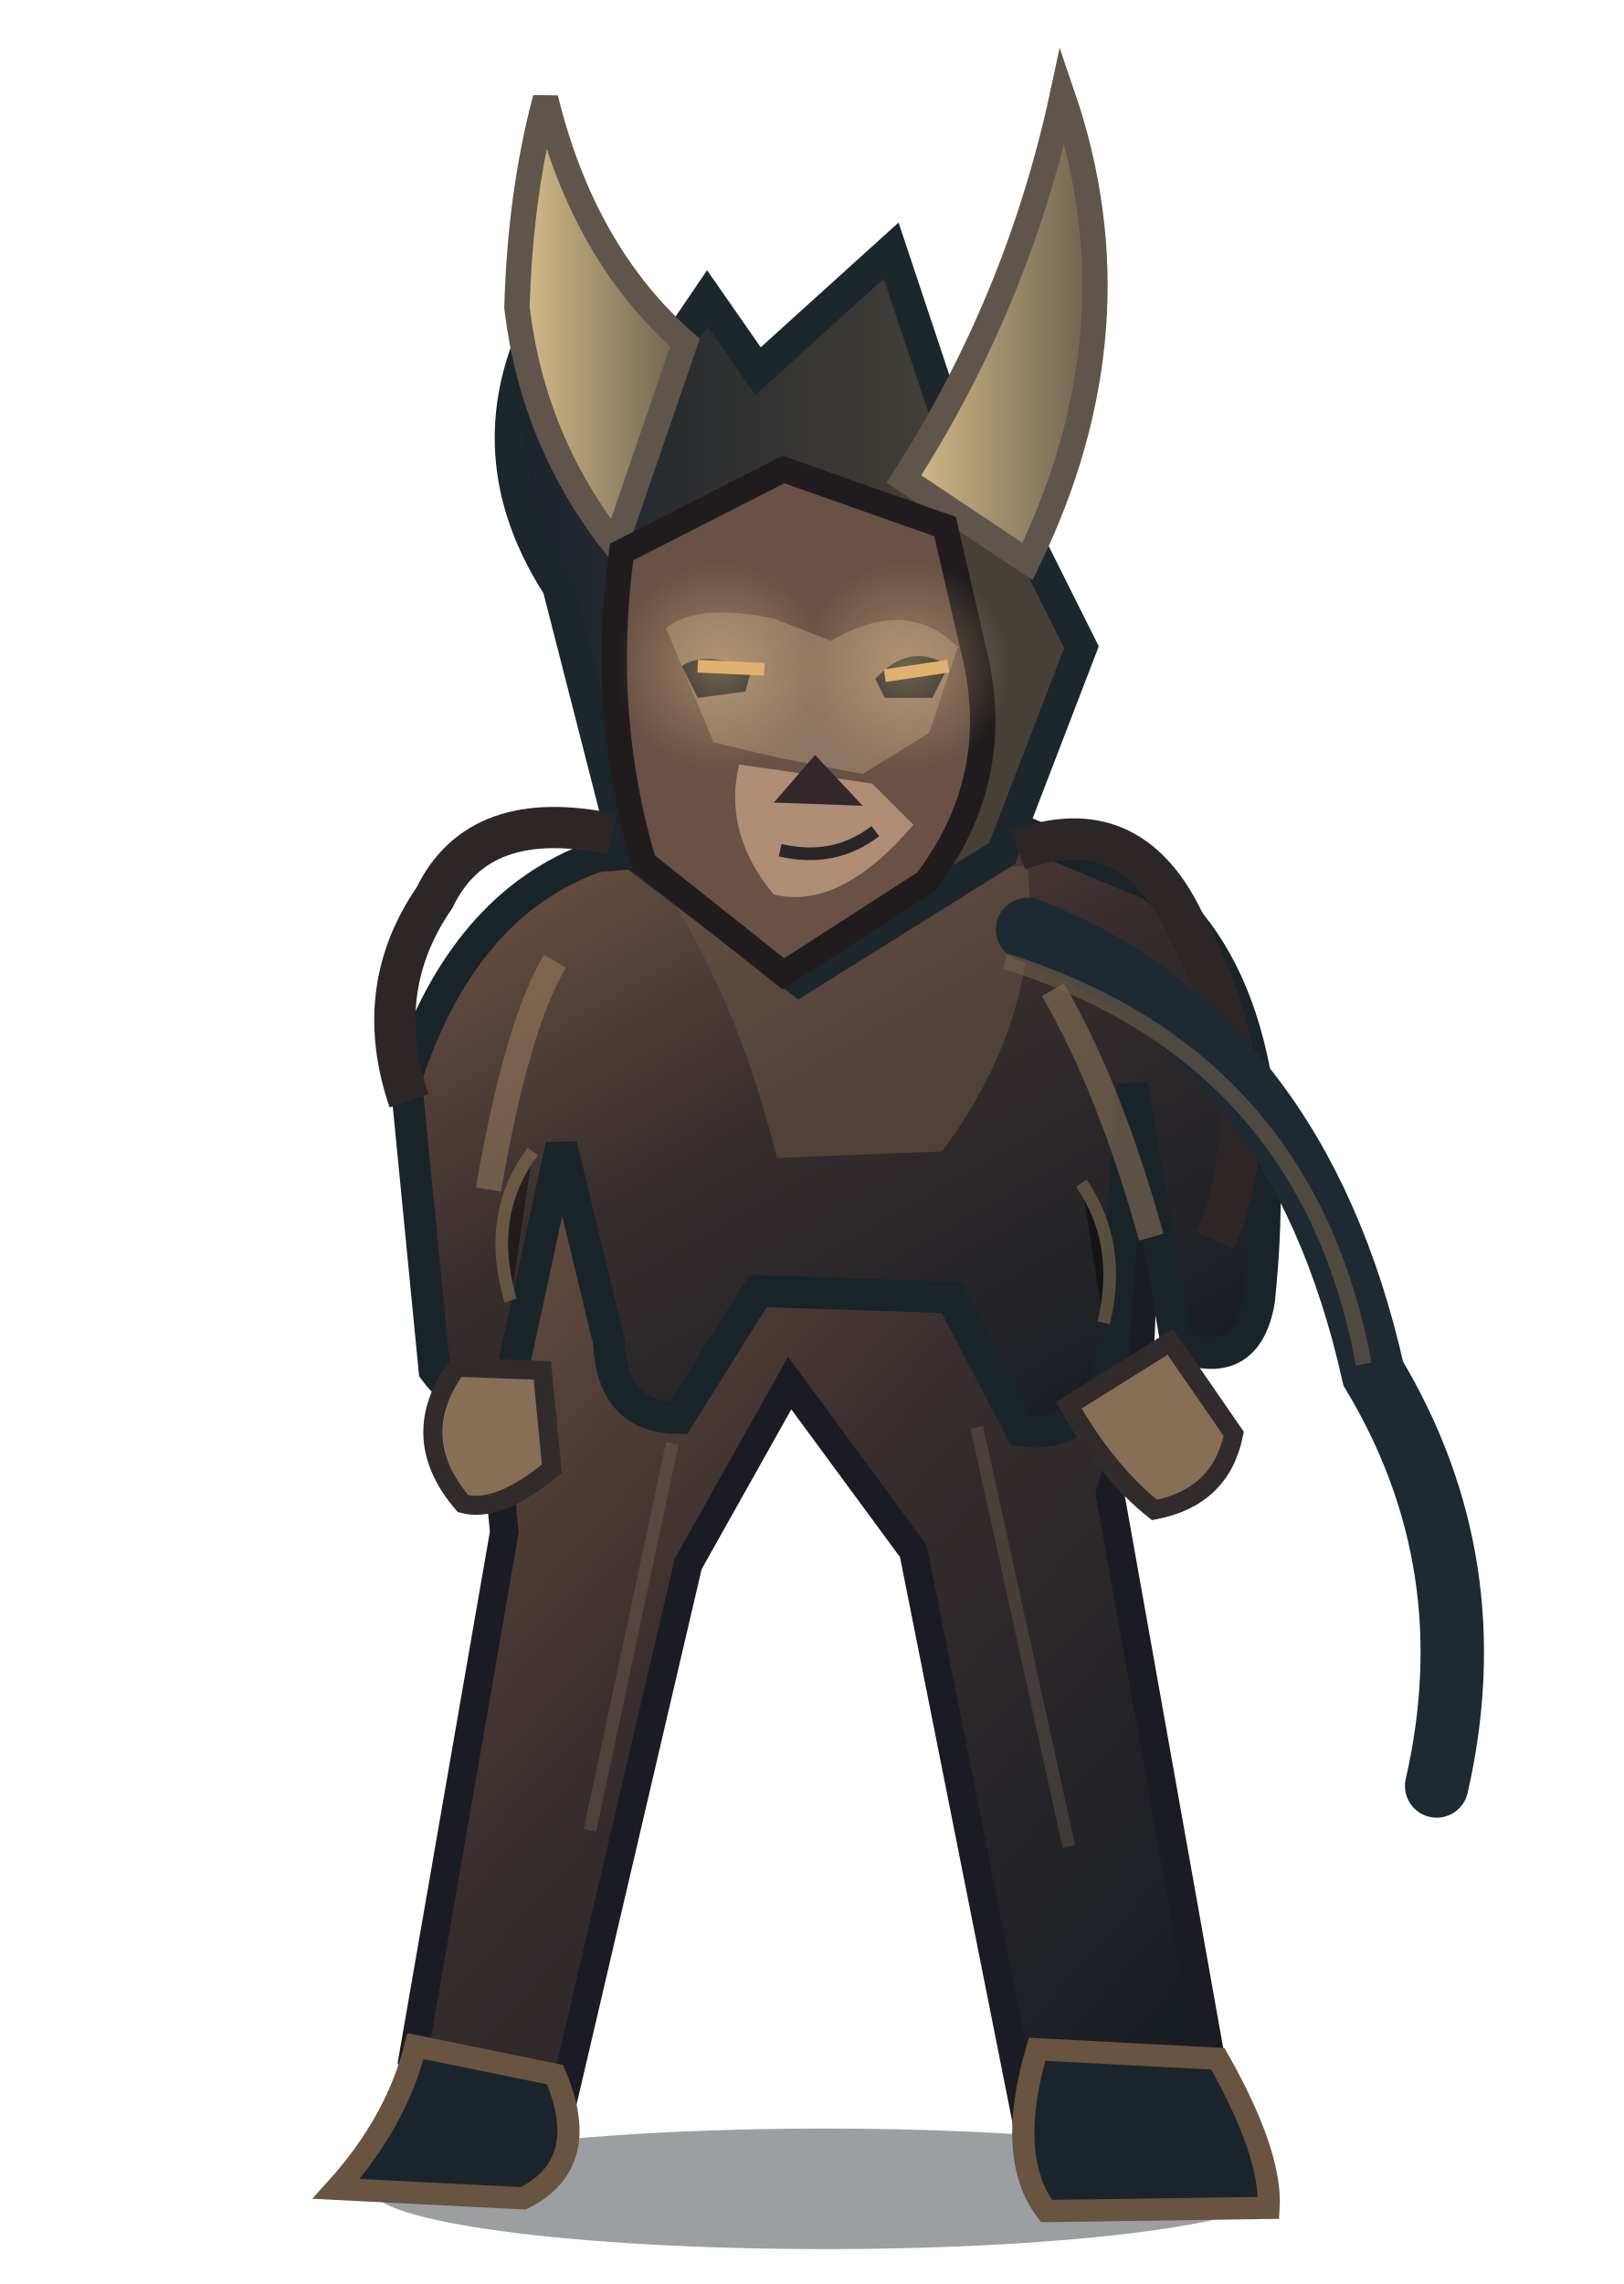
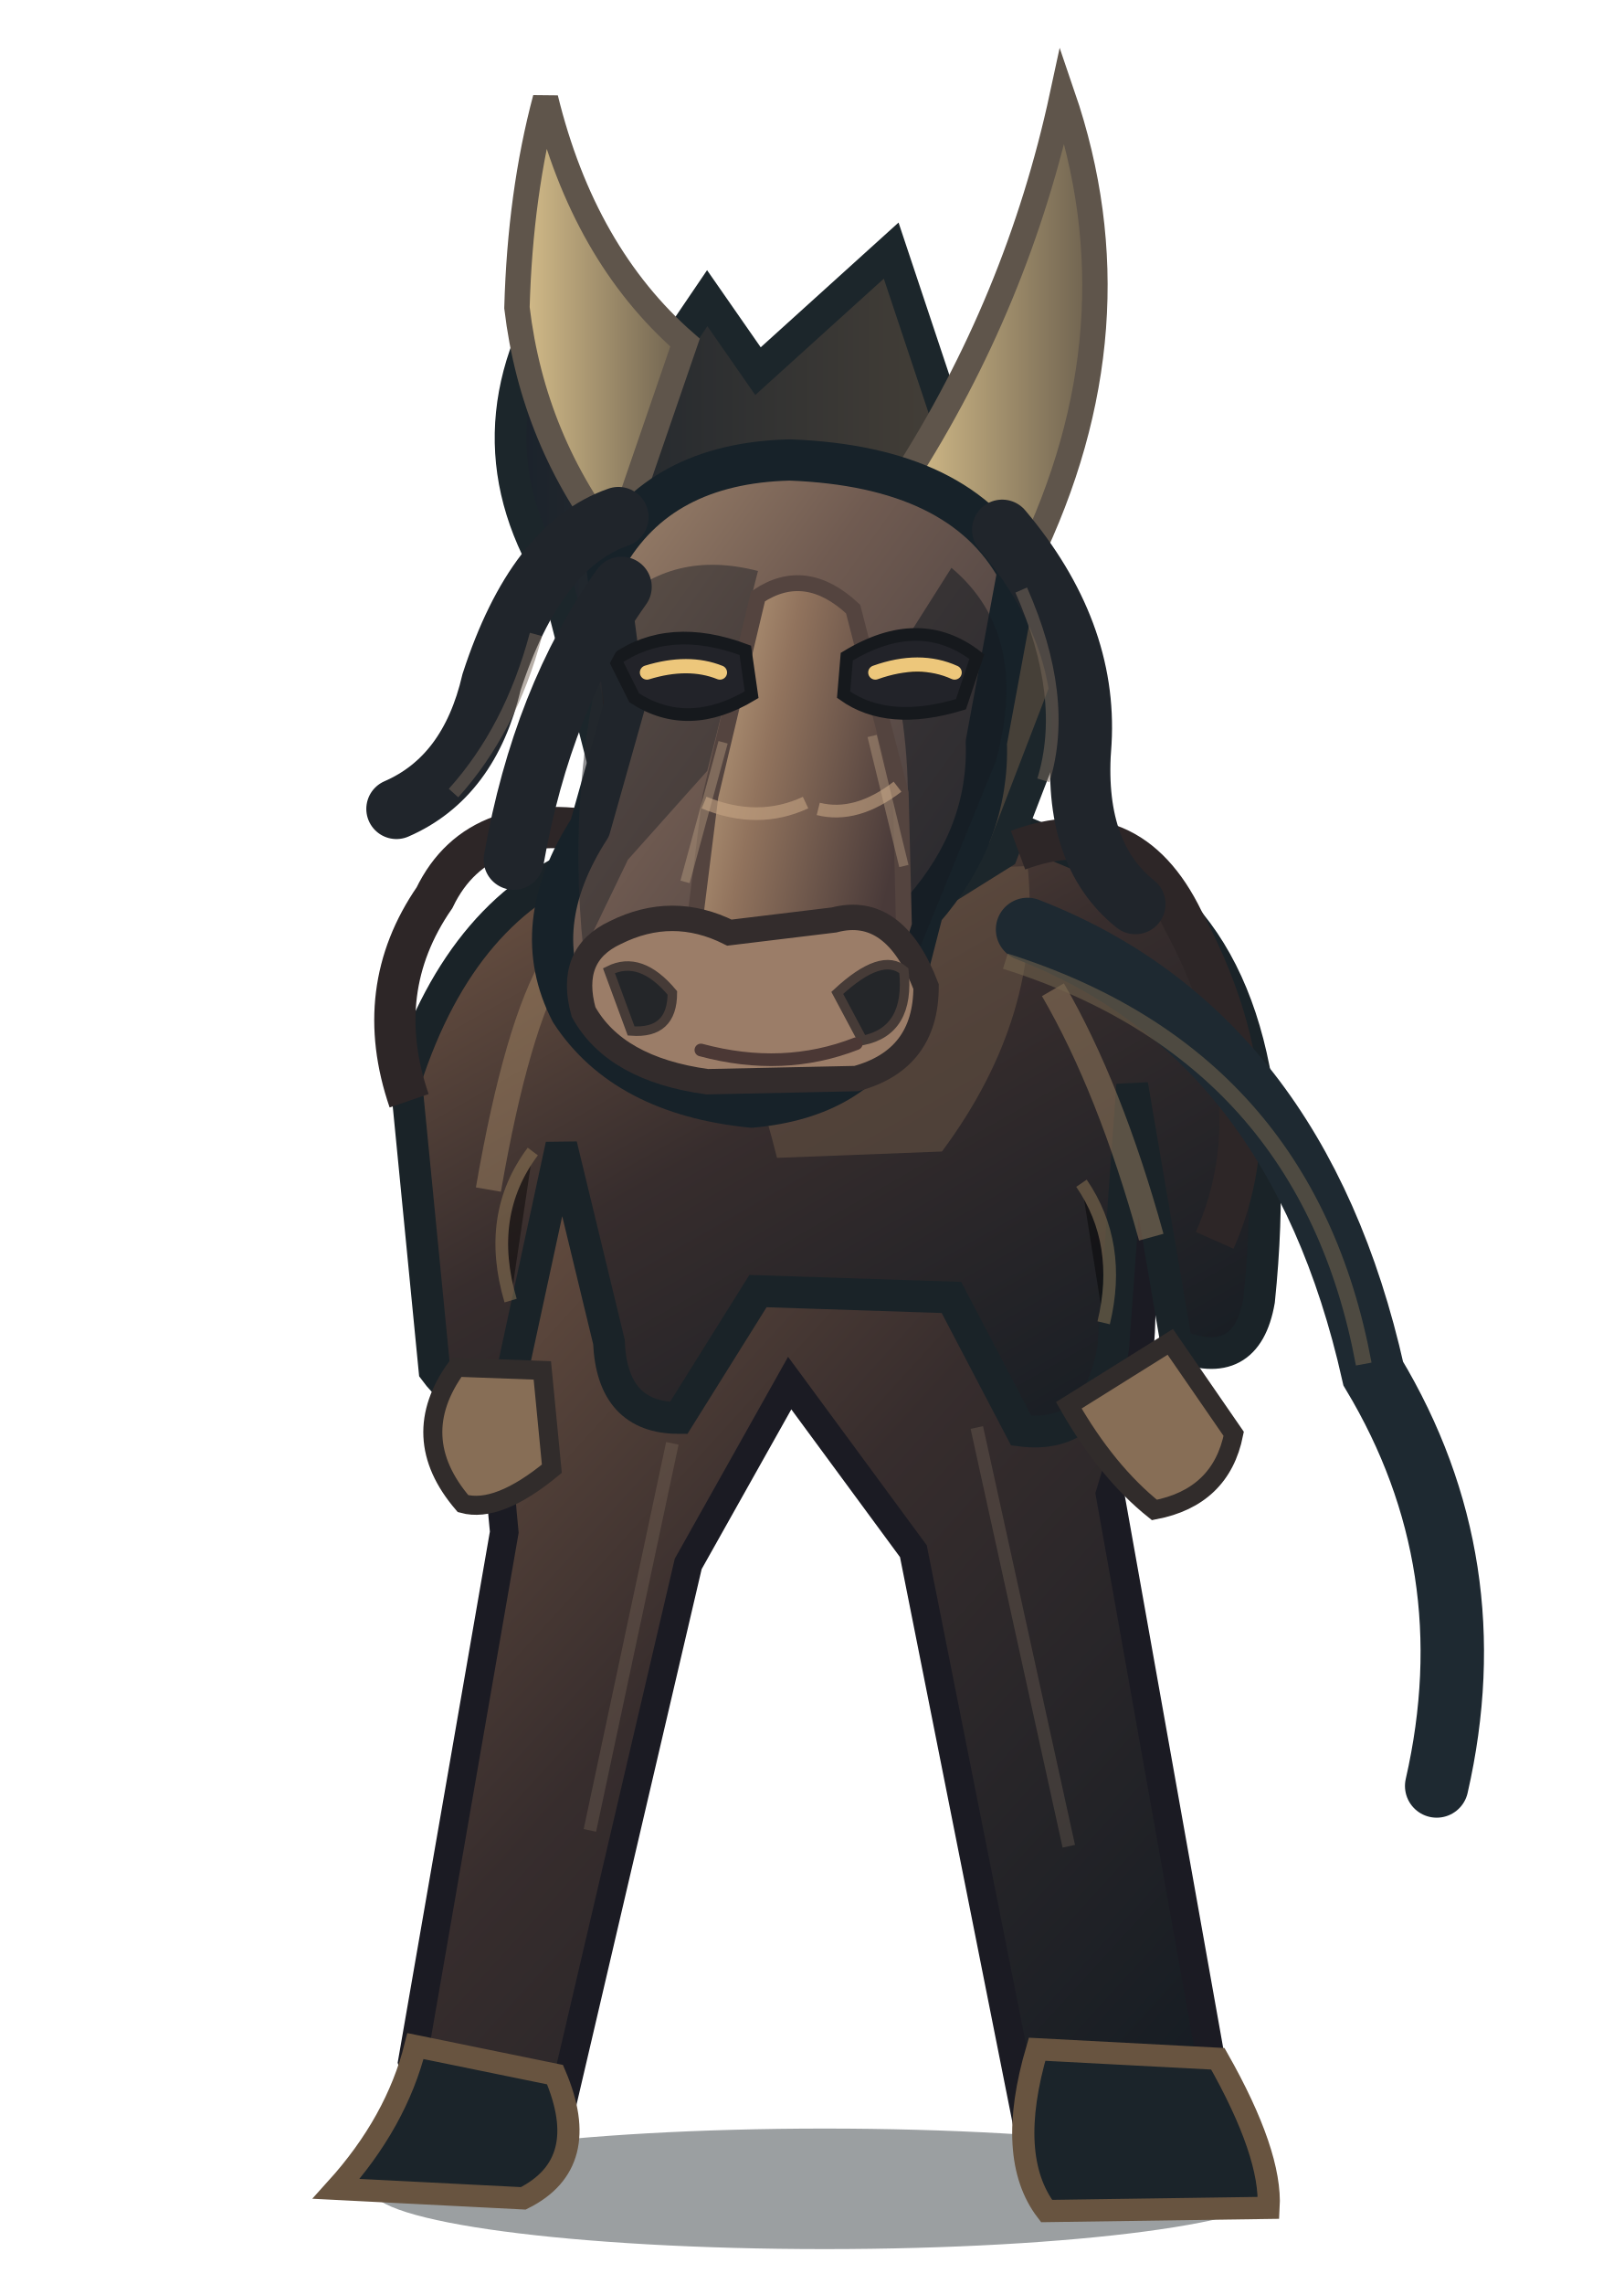
<svg xmlns="http://www.w3.org/2000/svg" width="512" height="720" viewBox="0 0 512 720">
  <defs>
    <linearGradient id="coat" x1=".1" x2=".9" y1="0" y2="1">
      <stop stop-color="#705544" />
      <stop offset=".45" stop-color="#372d2d" />
      <stop offset="1" stop-color="#151c23" />
    </linearGradient>
    <linearGradient id="horn" x1="0" x2="1">
      <stop stop-color="#d7bf8b" />
      <stop offset="1" stop-color="#6c604e" />
    </linearGradient>
    <linearGradient id="mane" x1="0" x2="1">
      <stop stop-color="#1a222b" />
      <stop offset=".8" stop-color="#464038" />
    </linearGradient>
    <radialGradient id="glow">
      <stop stop-color="#d5b785" stop-opacity=".48" />
      <stop offset="1" stop-color="#d5b785" stop-opacity="0" />
    </radialGradient>
  </defs>
  <ellipse cx="260" cy="690" rx="143" ry="19" fill="#111b20" opacity=".42" />
  <path d="M176 345Q150 393 159 483L130 650Q139 680 174 677L217 493L249 436L288 489L324 670Q349 692 386 673L350 471Q377 383 330 334Z" fill="url(#coat)" stroke="#1b1b23" stroke-width="9" />
  <path d="M131 645Q125 669 106 690L165 693Q187 682 175 654Z M327 646Q317 680 330 697L400 696Q401 679 384 649Z" fill="#1b242a" stroke="#685440" stroke-width="7" />
  <path d="M188 270Q146 285 128 340L137 432Q148 447 161 435L177 361L192 423Q193 447 214 447L239 407L300 409L322 451Q346 454 351 425L357 342L371 424Q393 433 397 410Q407 313 363 279L315 259Z" fill="url(#coat)" stroke="#1a2328" stroke-width="10" />
  <path d="M208 278Q232 313 245 365L297 363Q329 320 324 273Z" fill="#6c5745" opacity=".52" />
  <path d="M175 303Q163 323 154 375M332 312Q350 343 363 390" stroke="#a78a66" stroke-width="8" opacity=".46" />
  <path d="M176 185Q145 137 178 87L204 122L223 94L239 117L281 79L300 136L321 164L341 204L316 269L252 309L197 267Z" fill="url(#mane)" stroke="#1c262b" stroke-width="10" />
  <path d="M194 172Q168 139 163 97Q164 61 172 31Q184 80 216 108Z" fill="url(#horn)" stroke="#5f554b" stroke-width="8" />
  <path d="M285 151Q321 95 335 30Q360 103 324 177Z" fill="url(#horn)" stroke="#5f554b" stroke-width="8" />
  <path d="M196 174Q189 225 203 272L247 307L292 278Q317 245 307 205L298 166L247 148Z" fill="#695145" stroke="#201c1d" stroke-width="8" />
  <path d="M210 198Q220 190 244 195L262 202Q286 188 302 204L293 231L272 244L246 239L225 234Z" fill="#8e7561" />
  <path d="M233 241Q228 263 244 282Q265 287 288 260L275 247Z" fill="#af8e75" />
  <path d="M215 210Q222 205 237 211L235 218L220 220Z M276 214Q287 202 299 210L294 220L279 220Z" fill="#14181d" />
  <path d="M220 210L241 211M279 213L299 210" stroke="#e6ae64" stroke-width="4" />
  <circle cx="227" cy="210" r="33" fill="url(#glow)" />
  <circle cx="286" cy="210" r="33" fill="url(#glow)" />
  <path d="M257 238L244 253L272 254Z" fill="#32272a" />
  <path d="M246 268Q263 272 276 262" fill="none" stroke="#2a2528" stroke-width="4" />
  <path d="M193 263Q151 254 137 283Q117 312 129 347M321 268Q356 255 373 290Q403 346 383 391" fill="none" stroke="#2d2627" stroke-width="13" />
  <path d="M144 431Q128 453 146 474Q157 477 174 463L171 432Z M337 443Q349 464 364 476Q385 472 389 452L369 423Z" fill="#876e56" stroke="#312c2b" stroke-width="6" />
  <path d="M324 293Q409 326 433 433Q469 493 453 563" stroke="#1e2931" stroke-width="20" fill="none" stroke-linecap="round" />
  <path d="M317 303Q412 333 430 430" stroke="#75664e" stroke-width="5" fill="none" opacity=".55" />
  <path d="M168 363Q153 383 161 410M341 373Q354 392 348 417" stroke="#a68a60" stroke-width="4" opacity=".42" />
  <path d="M212 455L186 577M308 450L337 582" stroke="#95816a" stroke-width="4" opacity=".25" />
+   <defs>
+     <linearGradient id="horseFace" x1="0" y1="0" x2="1" y2="1">
+       <stop stop-color="#a68b71" />
+       <stop offset=".37" stop-color="#705b51" />
+       <stop offset=".73" stop-color="#4a4040" />
+       <stop offset="1" stop-color="#20282e" />
+     </linearGradient>
+     <linearGradient id="horseBridge" x1="0" y1="0" x2="1" y2=".5">
+       <stop stop-color="#c6ab87" />
+       <stop offset=".42" stop-color="#91735d" />
+       <stop offset="1" stop-color="#493a39" />
+     </linearGradient>
+   </defs>
+   <g id="horse-muzzle-layer">
+     <path d="M191 176Q208 146 249 145Q303 147 321 180   L311 234Q312 263 291 287L282 322Q270 346 237 349   Q197 345 180 319Q166 292 186 261L197 222Z" fill="url(#horseFace)" stroke="#172229" stroke-width="13" stroke-linejoin="round" />
+     <path d="M194 191Q212 173 239 180L223 243L198 271L184 300Q178 244 194 191Z" fill="#28292d" opacity=".52" />
+     <path d="M300 179Q325 200 314 240L290 299L275 321Q294 260 281 209Z" fill="#151c23" opacity=".55" />
+     <path d="M239 188Q254 178 269 192L284 250L285 291Q277 317 249 330   Q225 318 219 291L224 251Z" fill="url(#horseBridge)" stroke="#54443f" stroke-width="5" />
+     <path d="M222 253Q239 260 254 253M258 255Q270 258 283 248" fill="none" stroke="#c7a584" stroke-width="4" opacity=".60" />
+     <path d="M194 208Q211 196 235 205L237 219Q217 231 200 220Z   M267 207Q290 193 308 207L303 222Q280 229 266 219Z" fill="#222329" stroke="#16191d" stroke-width="4" />
+     <path d="M204 212Q217 208 227 212M276 212Q290 207 301 212" stroke="#edc77b" stroke-width="4.5" stroke-linecap="round" />
+     <path d="M230 294Q212 285 194 294Q179 301 184 319Q194 337 223 341   L270 340Q292 334 292 311Q282 285 263 290Z" fill="#9b7d68" stroke="#332c2c" stroke-width="8" />
+     <path d="M192 306Q202 301 212 313Q212 326 199 325Z   M264 313Q278 300 285 306Q287 325 272 328Z" fill="#242629" stroke="#463b37" stroke-width="3" />
+     <path d="M221 331Q247 338 270 329" stroke="#4b3835" stroke-width="4" fill="none" stroke-linecap="round" />
+     <path d="M228 234L216 278M275 232L285 273" stroke="#d0b491" stroke-width="3" opacity=".35" />
+     <path d="M195 163Q169 172 155 215Q148 245 125 255   M316 167Q343 199 341 234Q338 269 358 285   M196 185Q171 220 162 271" fill="none" stroke="#20252b" stroke-width="19" stroke-linecap="round" />
+     <path d="M169 200Q161 230 143 250M322 186Q337 220 329 246" fill="none" stroke="#77675a" stroke-width="4" opacity=".53" />
+   </g>
</svg>
